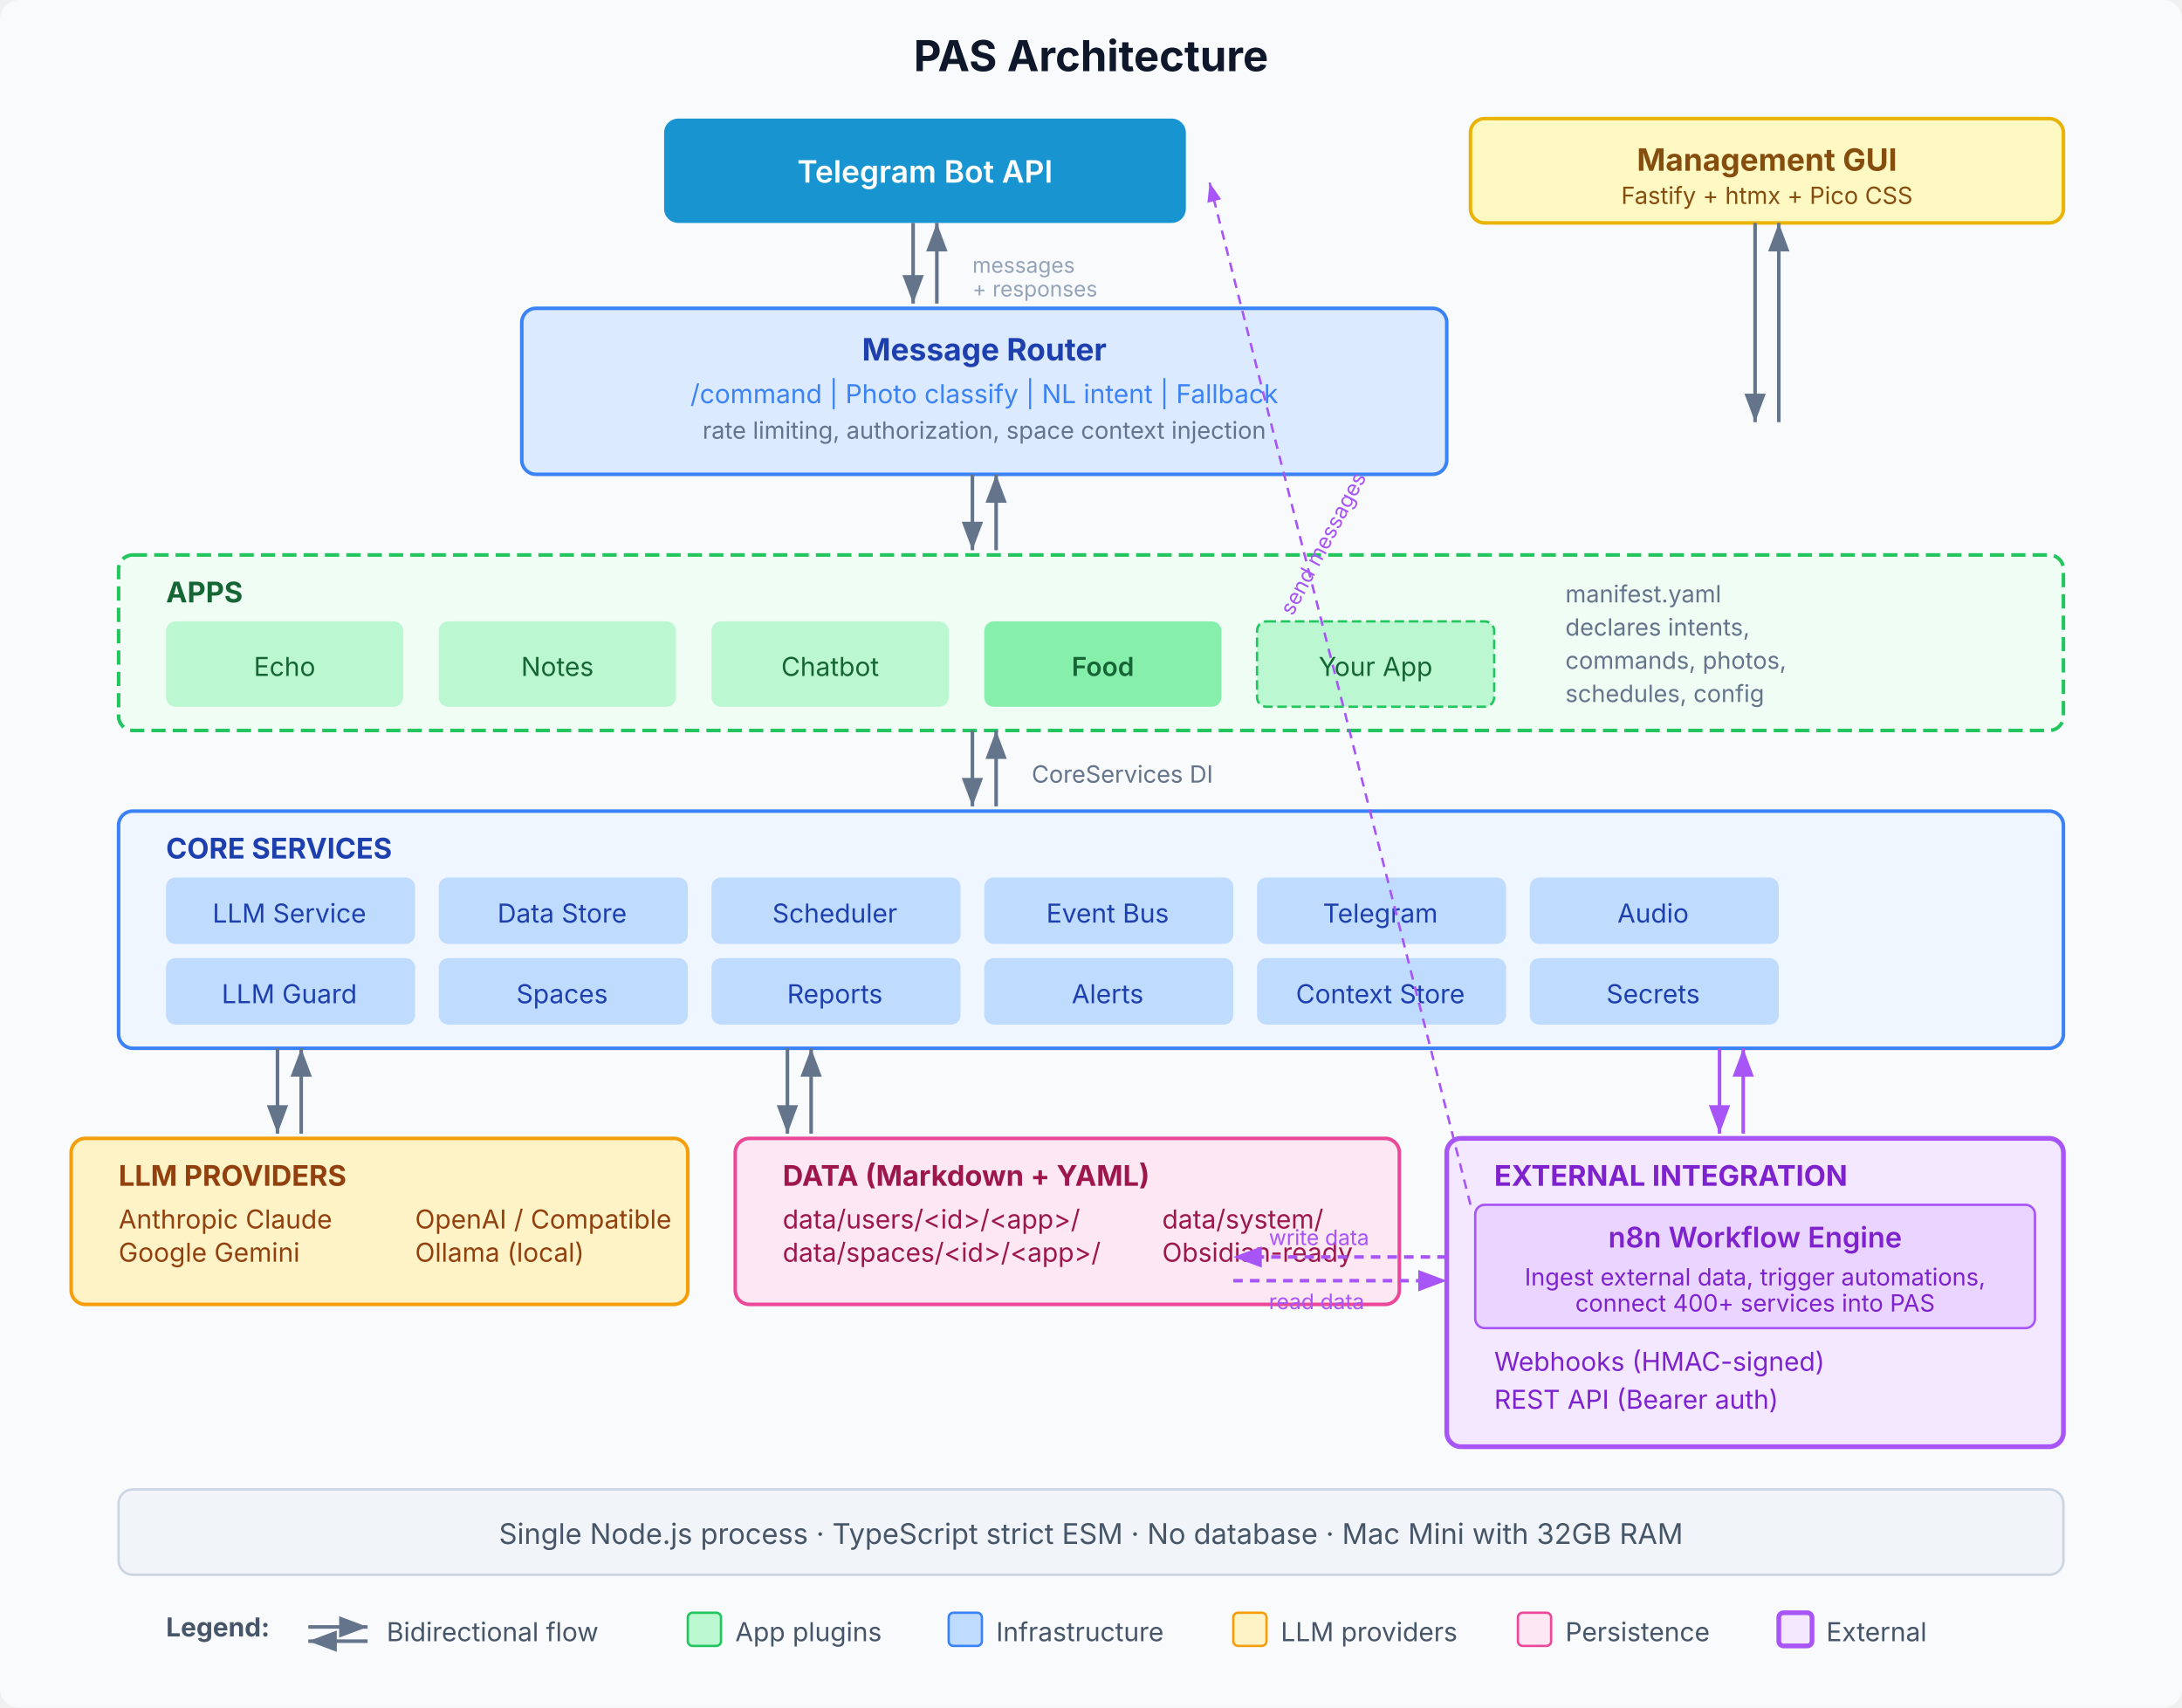
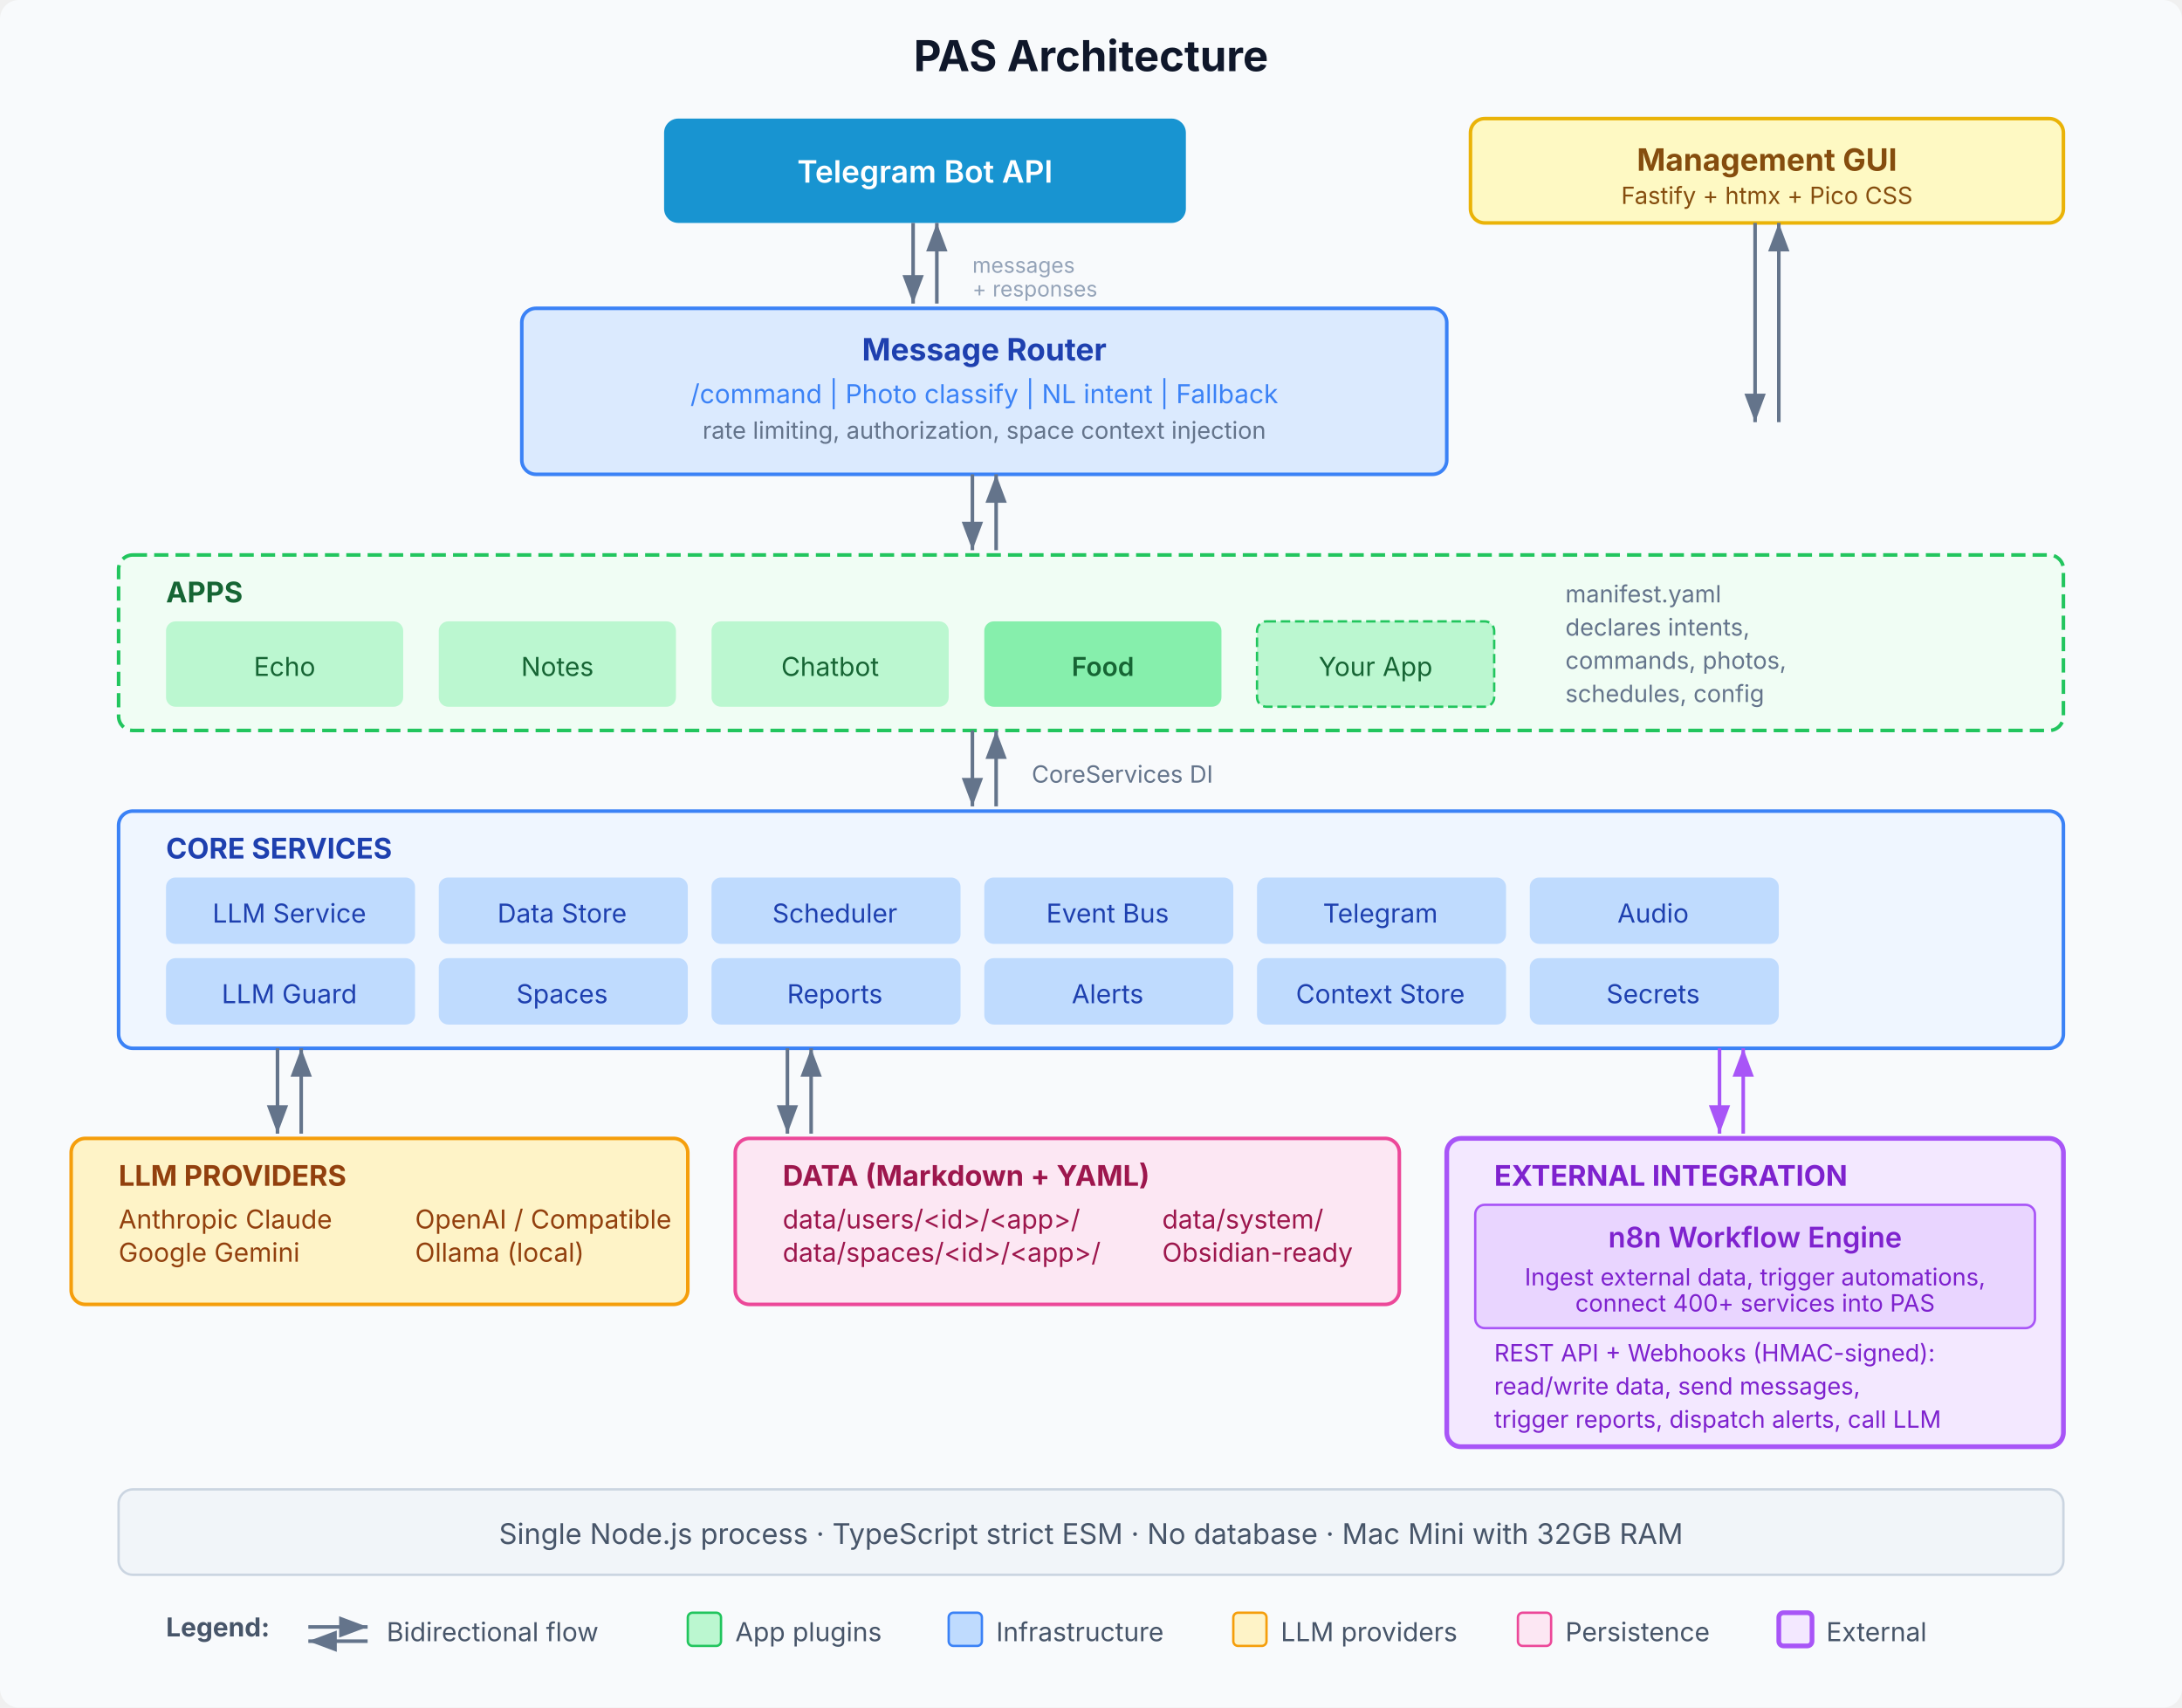
<svg xmlns="http://www.w3.org/2000/svg" viewBox="0 0 920 720" font-family="system-ui, -apple-system, sans-serif" font-size="13">
  <defs>
    <marker id="arrow" markerWidth="8" markerHeight="6" refX="8" refY="3" orient="auto">
      <path d="M0,0 L8,3 L0,6" fill="#64748b" />
    </marker>
    <marker id="arrow-rev" markerWidth="8" markerHeight="6" refX="0" refY="3" orient="auto">
      <path d="M8,0 L0,3 L8,6" fill="#64748b" />
    </marker>
    <marker id="arrow-purple" markerWidth="8" markerHeight="6" refX="8" refY="3" orient="auto">
      <path d="M0,0 L8,3 L0,6" fill="#a855f7" />
    </marker>
    <marker id="arrow-purple-rev" markerWidth="8" markerHeight="6" refX="0" refY="3" orient="auto">
      <path d="M8,0 L0,3 L8,6" fill="#a855f7" />
    </marker>
  </defs>
  <rect width="920" height="720" fill="#f8fafc" rx="8" />
  <text x="460" y="30" text-anchor="middle" font-size="18" font-weight="bold" fill="#0f172a">PAS Architecture</text>
  <rect x="280" y="50" width="220" height="44" rx="6" fill="#0088cc" opacity="0.9" />
  <text x="390" y="77" text-anchor="middle" fill="white" font-weight="600">Telegram Bot API</text>
  <line x1="385" y1="94" x2="385" y2="128" stroke="#64748b" stroke-width="1.5" marker-end="url(#arrow)" />
  <line x1="395" y1="128" x2="395" y2="94" stroke="#64748b" stroke-width="1.5" marker-end="url(#arrow)" />
  <text x="410" y="115" font-size="9" fill="#94a3b8">messages</text>
  <text x="410" y="125" font-size="9" fill="#94a3b8">+ responses</text>
  <rect x="620" y="50" width="250" height="44" rx="6" fill="#fef9c3" stroke="#eab308" stroke-width="1.5" />
  <text x="745" y="72" text-anchor="middle" font-weight="bold" fill="#854d0e">Management GUI</text>
  <text x="745" y="86" text-anchor="middle" font-size="10" fill="#854d0e">Fastify + htmx + Pico CSS</text>
  <line x1="740" y1="94" x2="740" y2="178" stroke="#64748b" stroke-width="1.5" marker-end="url(#arrow)" />
  <line x1="750" y1="178" x2="750" y2="94" stroke="#64748b" stroke-width="1.5" marker-end="url(#arrow)" />
  <rect x="220" y="130" width="390" height="70" rx="6" fill="#dbeafe" stroke="#3b82f6" stroke-width="1.5" />
  <text x="415" y="152" text-anchor="middle" font-weight="bold" fill="#1e40af">Message Router</text>
  <text x="415" y="170" text-anchor="middle" font-size="11" fill="#3b82f6">/command  |  Photo classify  |  NL intent  |  Fallback</text>
  <text x="415" y="185" text-anchor="middle" font-size="10" fill="#64748b">rate limiting, authorization, space context injection</text>
  <line x1="410" y1="200" x2="410" y2="232" stroke="#64748b" stroke-width="1.5" marker-end="url(#arrow)" />
  <line x1="420" y1="232" x2="420" y2="200" stroke="#64748b" stroke-width="1.5" marker-end="url(#arrow)" />
  <rect x="50" y="234" width="820" height="74" rx="6" fill="#f0fdf4" stroke="#22c55e" stroke-width="1.5" stroke-dasharray="6,3" />
  <text x="70" y="254" font-weight="bold" fill="#166534" font-size="12">APPS</text>
  <rect x="70" y="262" width="100" height="36" rx="4" fill="#bbf7d0" />
  <text x="120" y="285" text-anchor="middle" font-size="11" fill="#166534">Echo</text>
  <rect x="185" y="262" width="100" height="36" rx="4" fill="#bbf7d0" />
  <text x="235" y="285" text-anchor="middle" font-size="11" fill="#166534">Notes</text>
  <rect x="300" y="262" width="100" height="36" rx="4" fill="#bbf7d0" />
  <text x="350" y="285" text-anchor="middle" font-size="11" fill="#166534">Chatbot</text>
  <rect x="415" y="262" width="100" height="36" rx="4" fill="#86efac" />
  <text x="465" y="285" text-anchor="middle" font-size="11" font-weight="600" fill="#166534">Food</text>
  <rect x="530" y="262" width="100" height="36" rx="4" fill="#bbf7d0" stroke="#22c55e" stroke-dasharray="4,2" />
  <text x="580" y="285" text-anchor="middle" font-size="11" fill="#166534">Your App</text>
  <text x="660" y="254" font-size="10" fill="#64748b">manifest.yaml</text>
  <text x="660" y="268" font-size="10" fill="#64748b">declares intents,</text>
  <text x="660" y="282" font-size="10" fill="#64748b">commands, photos,</text>
  <text x="660" y="296" font-size="10" fill="#64748b">schedules, config</text>
  <line x1="410" y1="308" x2="410" y2="340" stroke="#64748b" stroke-width="1.5" marker-end="url(#arrow)" />
  <line x1="420" y1="340" x2="420" y2="308" stroke="#64748b" stroke-width="1.5" marker-end="url(#arrow)" />
  <text x="435" y="330" font-size="10" fill="#64748b">CoreServices DI</text>
  <rect x="50" y="342" width="820" height="100" rx="6" fill="#eff6ff" stroke="#3b82f6" stroke-width="1.5" />
  <text x="70" y="362" font-weight="bold" fill="#1e40af" font-size="12">CORE SERVICES</text>
  <rect x="70" y="370" width="105" height="28" rx="4" fill="#bfdbfe" />
  <text x="122" y="389" text-anchor="middle" font-size="11" fill="#1e40af">LLM Service</text>
  <rect x="185" y="370" width="105" height="28" rx="4" fill="#bfdbfe" />
  <text x="237" y="389" text-anchor="middle" font-size="11" fill="#1e40af">Data Store</text>
  <rect x="300" y="370" width="105" height="28" rx="4" fill="#bfdbfe" />
  <text x="352" y="389" text-anchor="middle" font-size="11" fill="#1e40af">Scheduler</text>
  <rect x="415" y="370" width="105" height="28" rx="4" fill="#bfdbfe" />
  <text x="467" y="389" text-anchor="middle" font-size="11" fill="#1e40af">Event Bus</text>
  <rect x="530" y="370" width="105" height="28" rx="4" fill="#bfdbfe" />
  <text x="582" y="389" text-anchor="middle" font-size="11" fill="#1e40af">Telegram</text>
  <rect x="645" y="370" width="105" height="28" rx="4" fill="#bfdbfe" />
  <text x="697" y="389" text-anchor="middle" font-size="11" fill="#1e40af">Audio</text>
  <rect x="70" y="404" width="105" height="28" rx="4" fill="#bfdbfe" />
  <text x="122" y="423" text-anchor="middle" font-size="11" fill="#1e40af">LLM Guard</text>
  <rect x="185" y="404" width="105" height="28" rx="4" fill="#bfdbfe" />
  <text x="237" y="423" text-anchor="middle" font-size="11" fill="#1e40af">Spaces</text>
  <rect x="300" y="404" width="105" height="28" rx="4" fill="#bfdbfe" />
  <text x="352" y="423" text-anchor="middle" font-size="11" fill="#1e40af">Reports</text>
  <rect x="415" y="404" width="105" height="28" rx="4" fill="#bfdbfe" />
  <text x="467" y="423" text-anchor="middle" font-size="11" fill="#1e40af">Alerts</text>
  <rect x="530" y="404" width="105" height="28" rx="4" fill="#bfdbfe" />
  <text x="582" y="423" text-anchor="middle" font-size="11" fill="#1e40af">Context Store</text>
  <rect x="645" y="404" width="105" height="28" rx="4" fill="#bfdbfe" />
  <text x="697" y="423" text-anchor="middle" font-size="11" fill="#1e40af">Secrets</text>
  <line x1="117" y1="442" x2="117" y2="478" stroke="#64748b" stroke-width="1.5" marker-end="url(#arrow)" />
  <line x1="127" y1="478" x2="127" y2="442" stroke="#64748b" stroke-width="1.5" marker-end="url(#arrow)" />
  <line x1="332" y1="442" x2="332" y2="478" stroke="#64748b" stroke-width="1.5" marker-end="url(#arrow)" />
  <line x1="342" y1="478" x2="342" y2="442" stroke="#64748b" stroke-width="1.5" marker-end="url(#arrow)" />
  <line x1="725" y1="442" x2="725" y2="478" stroke="#a855f7" stroke-width="1.5" marker-end="url(#arrow-purple)" />
  <line x1="735" y1="478" x2="735" y2="442" stroke="#a855f7" stroke-width="1.5" marker-end="url(#arrow-purple)" />
  <rect x="30" y="480" width="260" height="70" rx="6" fill="#fef3c7" stroke="#f59e0b" stroke-width="1.5" />
  <text x="50" y="500" font-weight="bold" fill="#92400e" font-size="12">LLM PROVIDERS</text>
  <text x="50" y="518" font-size="11" fill="#92400e">Anthropic Claude</text>
  <text x="50" y="532" font-size="11" fill="#92400e">Google Gemini</text>
  <text x="175" y="518" font-size="11" fill="#92400e">OpenAI / Compatible</text>
  <text x="175" y="532" font-size="11" fill="#92400e">Ollama (local)</text>
  <rect x="310" y="480" width="280" height="70" rx="6" fill="#fce7f3" stroke="#ec4899" stroke-width="1.5" />
  <text x="330" y="500" font-weight="bold" fill="#9d174d" font-size="12">DATA (Markdown + YAML)</text>
  <text x="330" y="518" font-size="11" fill="#9d174d">data/users/&lt;id&gt;/&lt;app&gt;/</text>
  <text x="330" y="532" font-size="11" fill="#9d174d">data/spaces/&lt;id&gt;/&lt;app&gt;/</text>
  <text x="490" y="518" font-size="11" fill="#9d174d">data/system/</text>
  <text x="490" y="532" font-size="11" fill="#9d174d">Obsidian-ready</text>
  <rect x="610" y="480" width="260" height="130" rx="6" fill="#f3e8ff" stroke="#a855f7" stroke-width="2" />
  <text x="630" y="500" font-weight="bold" fill="#7e22ce" font-size="12">EXTERNAL INTEGRATION</text>
  <rect x="622" y="508" width="236" height="52" rx="4" fill="#e9d5ff" stroke="#a855f7" stroke-width="1" />
  <text x="740" y="526" text-anchor="middle" font-weight="600" font-size="12" fill="#7e22ce">n8n Workflow Engine</text>
  <text x="740" y="542" text-anchor="middle" font-size="10" fill="#7e22ce">Ingest external data, trigger automations,</text>
  <text x="740" y="553" text-anchor="middle" font-size="10" fill="#7e22ce">connect 400+ services into PAS</text>
-   <text x="630" y="578" font-size="11" fill="#7e22ce">Webhooks (HMAC-signed)</text>
-   <text x="630" y="594" font-size="11" fill="#7e22ce">REST API (Bearer auth)</text>
-   <line x1="610" y1="530" x2="520" y2="530" stroke="#a855f7" stroke-width="1.5" stroke-dasharray="4,3" marker-end="url(#arrow-purple)" />
-   <line x1="520" y1="540" x2="610" y2="540" stroke="#a855f7" stroke-width="1.5" stroke-dasharray="4,3" marker-end="url(#arrow-purple)" />
-   <text x="535" y="525" font-size="9" fill="#a855f7">write data</text>
-   <text x="535" y="552" font-size="9" fill="#a855f7">read data</text>
-   <line x1="620" y1="508" x2="510" y2="77" stroke="#a855f7" stroke-width="1" stroke-dasharray="4,3" marker-end="url(#arrow-purple)" />
-   <text x="545" y="260" font-size="9" fill="#a855f7" transform="rotate(-62, 545, 260)">send messages</text>
+   <text x="630" y="574" font-size="10" fill="#7e22ce">REST API + Webhooks (HMAC-signed):</text>
+   <text x="630" y="588" font-size="10" fill="#7e22ce">read/write data, send messages,</text>
+   <text x="630" y="602" font-size="10" fill="#7e22ce">trigger reports, dispatch alerts, call LLM</text>
  <rect x="50" y="628" width="820" height="36" rx="6" fill="#f1f5f9" stroke="#cbd5e1" stroke-width="1" />
  <text x="460" y="651" text-anchor="middle" font-size="12" fill="#475569">Single Node.js process  ·  TypeScript strict ESM  ·  No database  ·  Mac Mini with 32GB RAM</text>
  <text x="70" y="690" font-size="11" font-weight="bold" fill="#475569">Legend:</text>
  <line x1="130" y1="686" x2="155" y2="686" stroke="#64748b" stroke-width="1.5" marker-end="url(#arrow)" />
  <line x1="155" y1="692" x2="130" y2="692" stroke="#64748b" stroke-width="1.5" marker-end="url(#arrow)" />
  <text x="163" y="692" font-size="11" fill="#475569">Bidirectional flow</text>
  <rect x="290" y="680" width="14" height="14" rx="2" fill="#bbf7d0" stroke="#22c55e" />
  <text x="310" y="692" font-size="11" fill="#475569">App plugins</text>
  <rect x="400" y="680" width="14" height="14" rx="2" fill="#bfdbfe" stroke="#3b82f6" />
  <text x="420" y="692" font-size="11" fill="#475569">Infrastructure</text>
  <rect x="520" y="680" width="14" height="14" rx="2" fill="#fef3c7" stroke="#f59e0b" />
  <text x="540" y="692" font-size="11" fill="#475569">LLM providers</text>
  <rect x="640" y="680" width="14" height="14" rx="2" fill="#fce7f3" stroke="#ec4899" />
  <text x="660" y="692" font-size="11" fill="#475569">Persistence</text>
  <rect x="750" y="680" width="14" height="14" rx="2" fill="#f3e8ff" stroke="#a855f7" stroke-width="2" />
  <text x="770" y="692" font-size="11" fill="#475569">External</text>
</svg>
